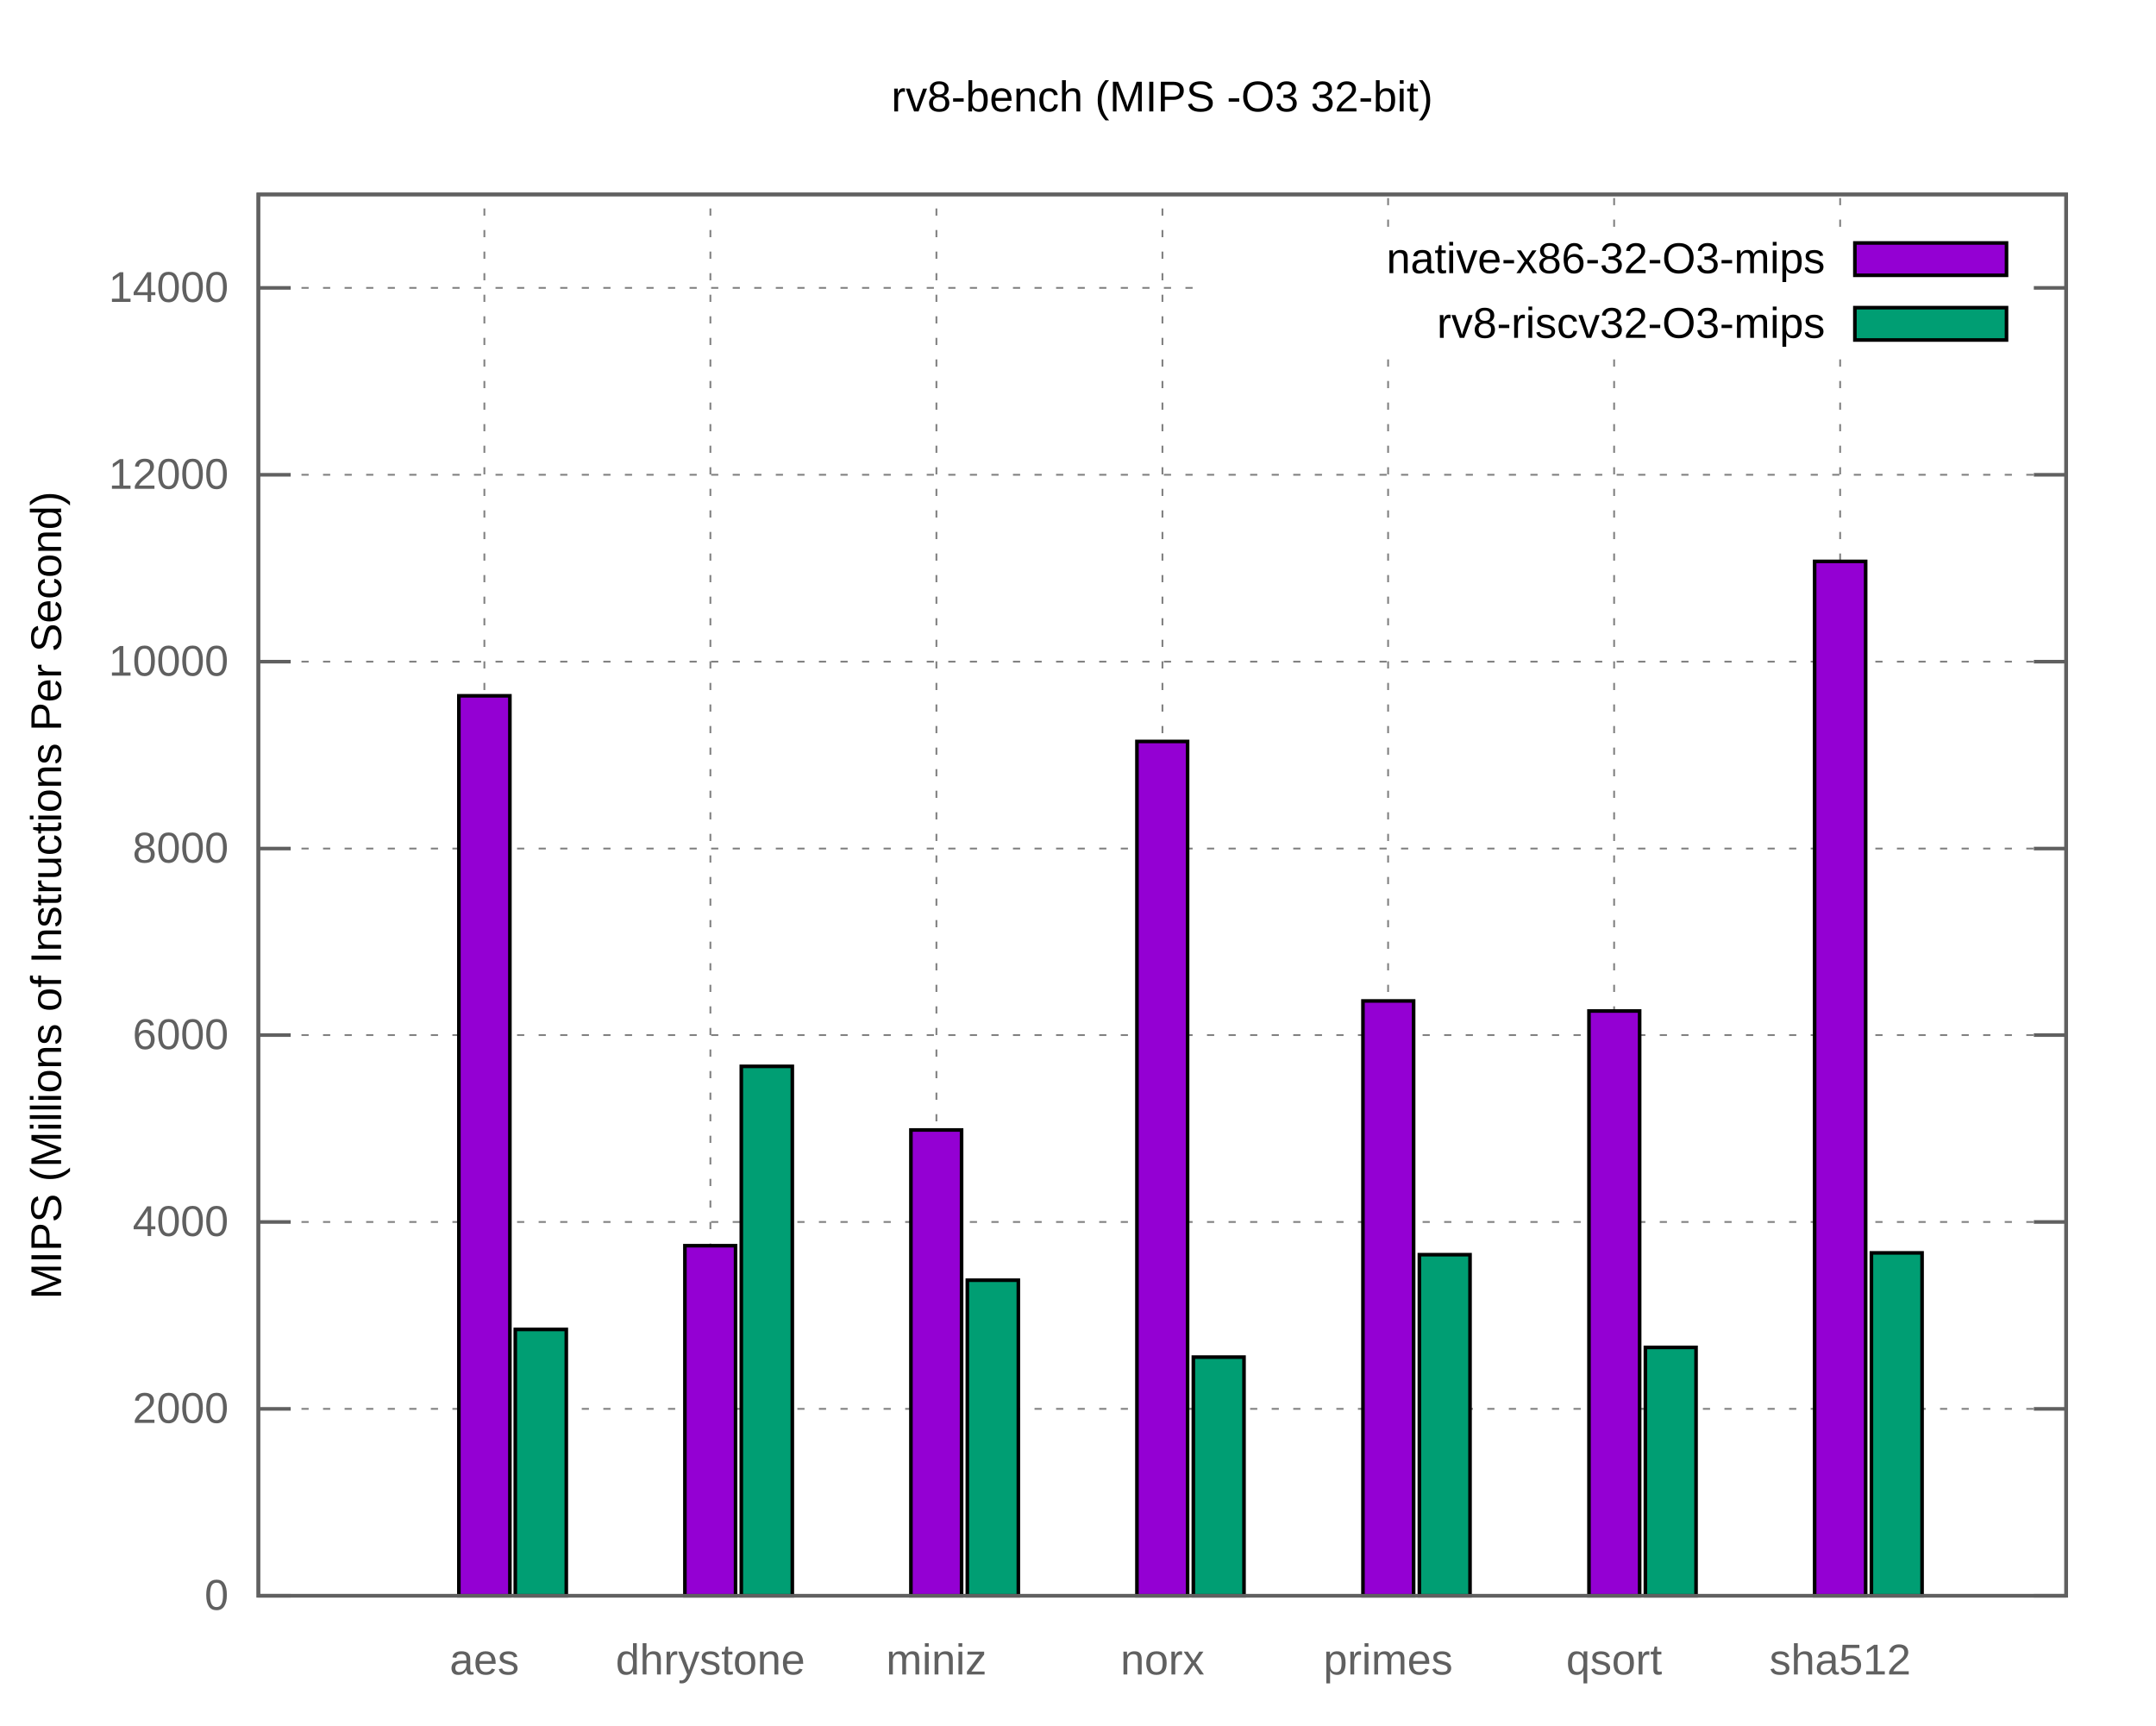
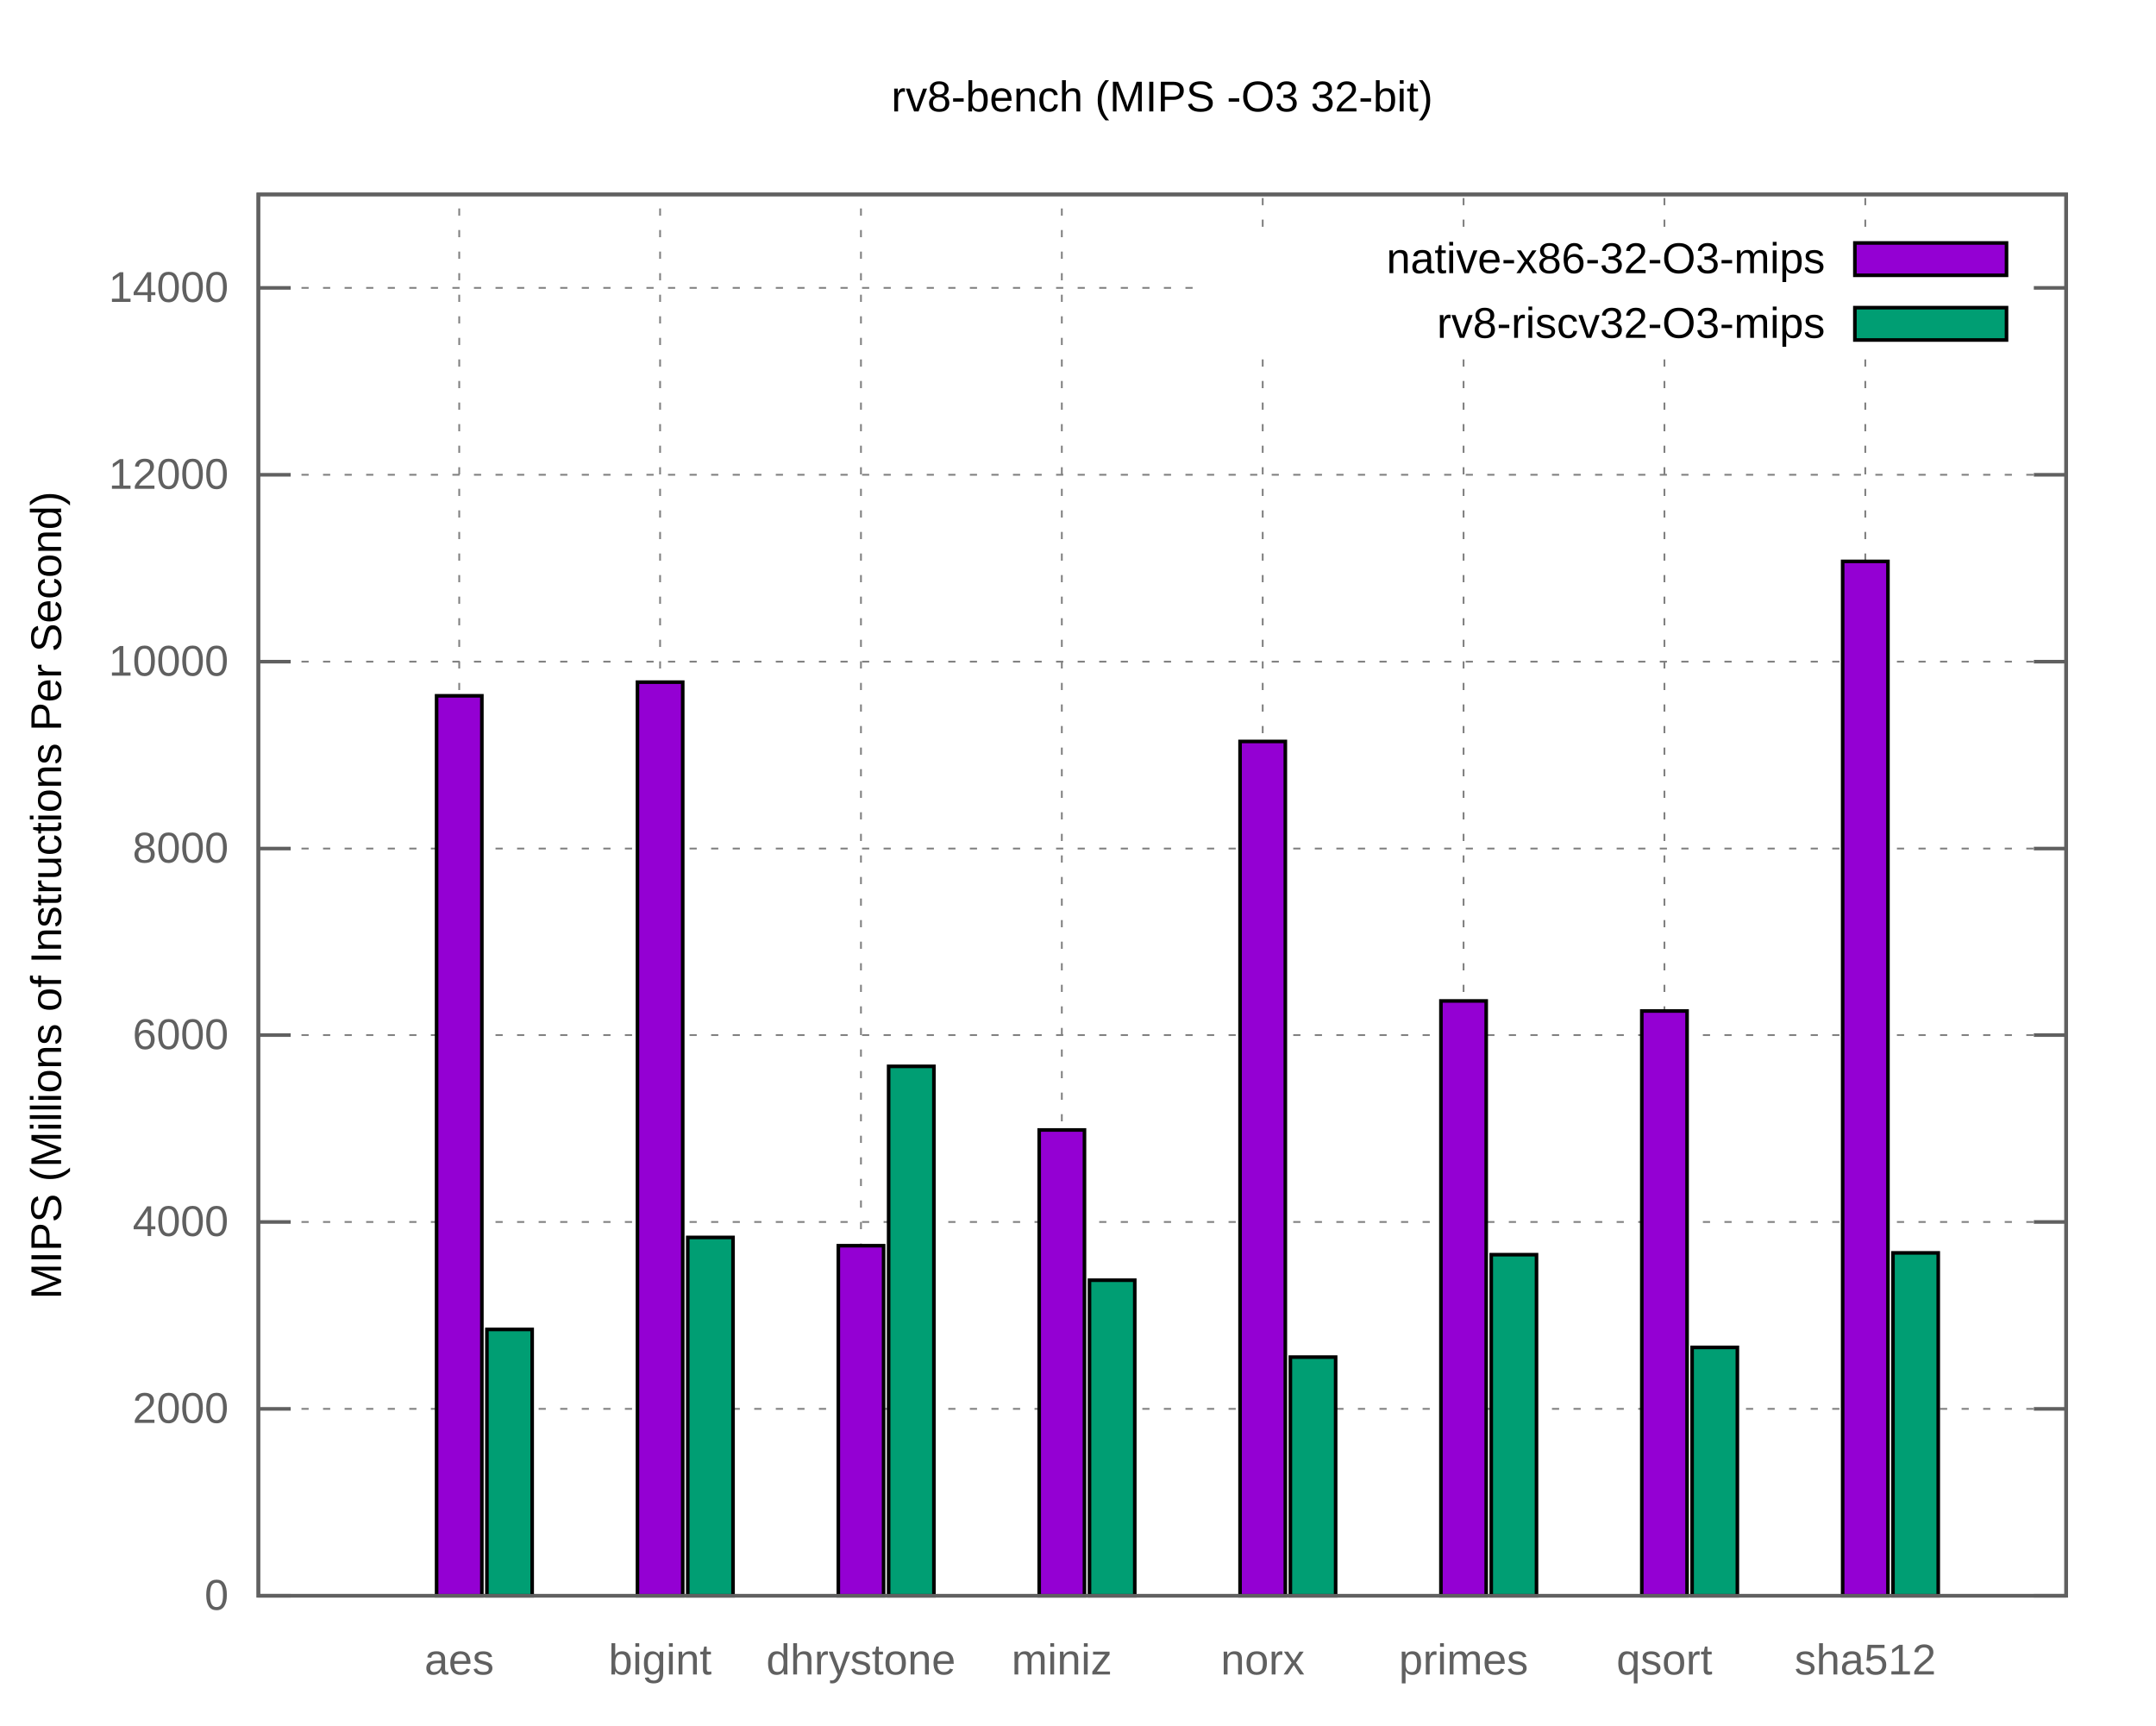
<svg xmlns="http://www.w3.org/2000/svg" xmlns:xlink="http://www.w3.org/1999/xlink" width="600" height="480" viewBox="0 0 600 480">
  <g id="gnuplot_canvas">
    <rect x="0" y="0" width="600" height="480" fill="none" />
    <defs>
      <circle id="gpDot" r="0.5" stroke-width="0.5" />
      <path id="gpPt0" stroke-width="0.222" stroke="currentColor" d="M-1,0 h2 M0,-1 v2" />
      <path id="gpPt1" stroke-width="0.222" stroke="currentColor" d="M-1,-1 L1,1 M1,-1 L-1,1" />
      <path id="gpPt2" stroke-width="0.222" stroke="currentColor" d="M-1,0 L1,0 M0,-1 L0,1 M-1,-1 L1,1 M-1,1 L1,-1" />
      <rect id="gpPt3" stroke-width="0.222" stroke="currentColor" x="-1" y="-1" width="2" height="2" />
      <rect id="gpPt4" stroke-width="0.222" stroke="currentColor" fill="currentColor" x="-1" y="-1" width="2" height="2" />
      <circle id="gpPt5" stroke-width="0.222" stroke="currentColor" cx="0" cy="0" r="1" />
      <use xlink:href="#gpPt5" id="gpPt6" fill="currentColor" stroke="none" />
      <path id="gpPt7" stroke-width="0.222" stroke="currentColor" d="M0,-1.33 L-1.33,0.67 L1.33,0.67 z" />
      <use xlink:href="#gpPt7" id="gpPt8" fill="currentColor" stroke="none" />
      <use xlink:href="#gpPt7" id="gpPt9" stroke="currentColor" transform="rotate(180)" />
      <use xlink:href="#gpPt9" id="gpPt10" fill="currentColor" stroke="none" />
      <use xlink:href="#gpPt3" id="gpPt11" stroke="currentColor" transform="rotate(45)" />
      <use xlink:href="#gpPt11" id="gpPt12" fill="currentColor" stroke="none" />
      <path id="gpPt13" stroke-width="0.222" stroke="currentColor" d="M0,1.330 L1.265,0.411 L0.782,-1.067 L-0.782,-1.076 L-1.265,0.411 z" />
      <use xlink:href="#gpPt13" id="gpPt14" fill="currentColor" stroke="none" />
      <filter id="textbox" filterUnits="objectBoundingBox" x="0" y="0" height="1" width="1">
        <feFlood flood-color="white" flood-opacity="1" result="bgnd" />
        <feComposite in="SourceGraphic" in2="bgnd" operator="atop" />
      </filter>
      <filter id="greybox" filterUnits="objectBoundingBox" x="0" y="0" height="1" width="1">
        <feFlood flood-color="lightgrey" flood-opacity="1" result="grey" />
        <feComposite in="SourceGraphic" in2="grey" operator="atop" />
      </filter>
    </defs>
    <g fill="none" color="white" stroke="rgb( 96,  96,  96)" stroke-width="1.00" stroke-linecap="butt" stroke-linejoin="miter">
</g>
    <g fill="none" color="black" stroke="currentColor" stroke-width="1.00" stroke-linecap="butt" stroke-linejoin="miter">
</g>
    <g fill="none" color="black" stroke="rgb( 96,  96,  96)" stroke-width="0.50" stroke-linecap="butt" stroke-linejoin="miter">
</g>
    <g fill="none" color="gray" stroke="currentColor" stroke-width="0.50" stroke-linecap="butt" stroke-linejoin="miter">
      <path stroke="gray" stroke-dasharray="2,4" class="gridline" d="M71.9,444.0 L575.0,444.0  " />
    </g>
    <g fill="none" color="gray" stroke="gray" stroke-width="1.00" stroke-linecap="butt" stroke-linejoin="miter">
</g>
    <g fill="none" color="black" stroke="currentColor" stroke-width="1.00" stroke-linecap="butt" stroke-linejoin="miter">
      <path stroke="rgb( 96,  96,  96)" d="M71.9,444.0 L80.9,444.0 M575.0,444.0 L566.0,444.0  " />
      <g transform="translate(63.6,447.9)" stroke="none" fill="rgb(96,96,96)" font-family="Arial" font-size="12.00" text-anchor="end">
        <text>
          <tspan font-family="Arial"> 0</tspan>
        </text>
      </g>
    </g>
    <g fill="none" color="black" stroke="currentColor" stroke-width="1.00" stroke-linecap="butt" stroke-linejoin="miter">
</g>
    <g fill="none" color="black" stroke="rgb( 96,  96,  96)" stroke-width="0.50" stroke-linecap="butt" stroke-linejoin="miter">
</g>
    <g fill="none" color="gray" stroke="currentColor" stroke-width="0.50" stroke-linecap="butt" stroke-linejoin="miter">
      <path stroke="gray" stroke-dasharray="2,4" class="gridline" d="M71.9,392.0 L575.0,392.0  " />
    </g>
    <g fill="none" color="gray" stroke="gray" stroke-width="1.00" stroke-linecap="butt" stroke-linejoin="miter">
</g>
    <g fill="none" color="black" stroke="currentColor" stroke-width="1.00" stroke-linecap="butt" stroke-linejoin="miter">
      <path stroke="rgb( 96,  96,  96)" d="M71.9,392.0 L80.9,392.0 M575.0,392.0 L566.0,392.0  " />
      <g transform="translate(63.6,395.9)" stroke="none" fill="rgb(96,96,96)" font-family="Arial" font-size="12.00" text-anchor="end">
        <text>
          <tspan font-family="Arial"> 2000</tspan>
        </text>
      </g>
    </g>
    <g fill="none" color="black" stroke="currentColor" stroke-width="1.00" stroke-linecap="butt" stroke-linejoin="miter">
</g>
    <g fill="none" color="black" stroke="rgb( 96,  96,  96)" stroke-width="0.50" stroke-linecap="butt" stroke-linejoin="miter">
</g>
    <g fill="none" color="gray" stroke="currentColor" stroke-width="0.50" stroke-linecap="butt" stroke-linejoin="miter">
      <path stroke="gray" stroke-dasharray="2,4" class="gridline" d="M71.9,340.0 L575.0,340.0  " />
    </g>
    <g fill="none" color="gray" stroke="gray" stroke-width="1.00" stroke-linecap="butt" stroke-linejoin="miter">
</g>
    <g fill="none" color="black" stroke="currentColor" stroke-width="1.00" stroke-linecap="butt" stroke-linejoin="miter">
      <path stroke="rgb( 96,  96,  96)" d="M71.9,340.0 L80.9,340.0 M575.0,340.0 L566.0,340.0  " />
      <g transform="translate(63.6,343.9)" stroke="none" fill="rgb(96,96,96)" font-family="Arial" font-size="12.00" text-anchor="end">
        <text>
          <tspan font-family="Arial"> 4000</tspan>
        </text>
      </g>
    </g>
    <g fill="none" color="black" stroke="currentColor" stroke-width="1.00" stroke-linecap="butt" stroke-linejoin="miter">
</g>
    <g fill="none" color="black" stroke="rgb( 96,  96,  96)" stroke-width="0.50" stroke-linecap="butt" stroke-linejoin="miter">
</g>
    <g fill="none" color="gray" stroke="currentColor" stroke-width="0.50" stroke-linecap="butt" stroke-linejoin="miter">
      <path stroke="gray" stroke-dasharray="2,4" class="gridline" d="M71.9,288.0 L575.0,288.0  " />
    </g>
    <g fill="none" color="gray" stroke="gray" stroke-width="1.00" stroke-linecap="butt" stroke-linejoin="miter">
</g>
    <g fill="none" color="black" stroke="currentColor" stroke-width="1.00" stroke-linecap="butt" stroke-linejoin="miter">
      <path stroke="rgb( 96,  96,  96)" d="M71.9,288.0 L80.9,288.0 M575.0,288.0 L566.0,288.0  " />
      <g transform="translate(63.6,291.9)" stroke="none" fill="rgb(96,96,96)" font-family="Arial" font-size="12.00" text-anchor="end">
        <text>
          <tspan font-family="Arial"> 6000</tspan>
        </text>
      </g>
    </g>
    <g fill="none" color="black" stroke="currentColor" stroke-width="1.00" stroke-linecap="butt" stroke-linejoin="miter">
</g>
    <g fill="none" color="black" stroke="rgb( 96,  96,  96)" stroke-width="0.50" stroke-linecap="butt" stroke-linejoin="miter">
</g>
    <g fill="none" color="gray" stroke="currentColor" stroke-width="0.50" stroke-linecap="butt" stroke-linejoin="miter">
      <path stroke="gray" stroke-dasharray="2,4" class="gridline" d="M71.9,236.1 L575.0,236.1  " />
    </g>
    <g fill="none" color="gray" stroke="gray" stroke-width="1.00" stroke-linecap="butt" stroke-linejoin="miter">
</g>
    <g fill="none" color="black" stroke="currentColor" stroke-width="1.00" stroke-linecap="butt" stroke-linejoin="miter">
      <path stroke="rgb( 96,  96,  96)" d="M71.9,236.1 L80.9,236.1 M575.0,236.1 L566.0,236.1  " />
      <g transform="translate(63.6,240.0)" stroke="none" fill="rgb(96,96,96)" font-family="Arial" font-size="12.00" text-anchor="end">
        <text>
          <tspan font-family="Arial"> 8000</tspan>
        </text>
      </g>
    </g>
    <g fill="none" color="black" stroke="currentColor" stroke-width="1.00" stroke-linecap="butt" stroke-linejoin="miter">
</g>
    <g fill="none" color="black" stroke="rgb( 96,  96,  96)" stroke-width="0.50" stroke-linecap="butt" stroke-linejoin="miter">
</g>
    <g fill="none" color="gray" stroke="currentColor" stroke-width="0.50" stroke-linecap="butt" stroke-linejoin="miter">
      <path stroke="gray" stroke-dasharray="2,4" class="gridline" d="M71.9,184.1 L575.0,184.1  " />
    </g>
    <g fill="none" color="gray" stroke="gray" stroke-width="1.00" stroke-linecap="butt" stroke-linejoin="miter">
</g>
    <g fill="none" color="black" stroke="currentColor" stroke-width="1.00" stroke-linecap="butt" stroke-linejoin="miter">
      <path stroke="rgb( 96,  96,  96)" d="M71.9,184.1 L80.9,184.1 M575.0,184.1 L566.0,184.1  " />
      <g transform="translate(63.6,188.0)" stroke="none" fill="rgb(96,96,96)" font-family="Arial" font-size="12.00" text-anchor="end">
        <text>
          <tspan font-family="Arial"> 10000</tspan>
        </text>
      </g>
    </g>
    <g fill="none" color="black" stroke="currentColor" stroke-width="1.00" stroke-linecap="butt" stroke-linejoin="miter">
</g>
    <g fill="none" color="black" stroke="rgb( 96,  96,  96)" stroke-width="0.50" stroke-linecap="butt" stroke-linejoin="miter">
</g>
    <g fill="none" color="gray" stroke="currentColor" stroke-width="0.50" stroke-linecap="butt" stroke-linejoin="miter">
      <path stroke="gray" stroke-dasharray="2,4" class="gridline" d="M71.9,132.1 L575.0,132.1  " />
    </g>
    <g fill="none" color="gray" stroke="gray" stroke-width="1.00" stroke-linecap="butt" stroke-linejoin="miter">
</g>
    <g fill="none" color="black" stroke="currentColor" stroke-width="1.00" stroke-linecap="butt" stroke-linejoin="miter">
      <path stroke="rgb( 96,  96,  96)" d="M71.9,132.1 L80.9,132.1 M575.0,132.1 L566.0,132.1  " />
      <g transform="translate(63.6,136.0)" stroke="none" fill="rgb(96,96,96)" font-family="Arial" font-size="12.00" text-anchor="end">
        <text>
          <tspan font-family="Arial"> 12000</tspan>
        </text>
      </g>
    </g>
    <g fill="none" color="black" stroke="currentColor" stroke-width="1.00" stroke-linecap="butt" stroke-linejoin="miter">
</g>
    <g fill="none" color="black" stroke="rgb( 96,  96,  96)" stroke-width="0.50" stroke-linecap="butt" stroke-linejoin="miter">
</g>
    <g fill="none" color="gray" stroke="currentColor" stroke-width="0.50" stroke-linecap="butt" stroke-linejoin="miter">
      <path stroke="gray" stroke-dasharray="2,4" class="gridline" d="M71.9,80.1 L333.6,80.1 M566.7,80.1 L575.0,80.1  " />
    </g>
    <g fill="none" color="gray" stroke="gray" stroke-width="1.00" stroke-linecap="butt" stroke-linejoin="miter">
</g>
    <g fill="none" color="black" stroke="currentColor" stroke-width="1.00" stroke-linecap="butt" stroke-linejoin="miter">
      <path stroke="rgb( 96,  96,  96)" d="M71.9,80.1 L80.9,80.1 M575.0,80.1 L566.0,80.1  " />
      <g transform="translate(63.6,84.0)" stroke="none" fill="rgb(96,96,96)" font-family="Arial" font-size="12.00" text-anchor="end">
        <text>
          <tspan font-family="Arial"> 14000</tspan>
        </text>
      </g>
    </g>
    <g fill="none" color="black" stroke="currentColor" stroke-width="1.00" stroke-linecap="butt" stroke-linejoin="miter">
</g>
    <g fill="none" color="black" stroke="rgb( 96,  96,  96)" stroke-width="0.50" stroke-linecap="butt" stroke-linejoin="miter">
</g>
    <g fill="none" color="gray" stroke="currentColor" stroke-width="0.50" stroke-linecap="butt" stroke-linejoin="miter">
-       <path stroke="gray" stroke-dasharray="2,4" class="gridline" d="M134.8,444.0 L134.8,54.1  " />
-     </g>
-     <g fill="none" color="gray" stroke="gray" stroke-width="1.00" stroke-linecap="butt" stroke-linejoin="miter">
- </g>
-     <g fill="none" color="black" stroke="currentColor" stroke-width="1.00" stroke-linecap="butt" stroke-linejoin="miter">
-       <path stroke="rgb( 96,  96,  96)" d="M134.8,444.0 M134.8,54.1  " />
-       <g transform="translate(134.8,465.9)" stroke="none" fill="rgb(96,96,96)" font-family="Arial" font-size="12.00" text-anchor="middle">
+       <path stroke="gray" stroke-dasharray="2,4" class="gridline" d="M127.8,444.0 L127.8,54.1  " />
+     </g>
+     <g fill="none" color="gray" stroke="gray" stroke-width="1.00" stroke-linecap="butt" stroke-linejoin="miter">
+ </g>
+     <g fill="none" color="black" stroke="currentColor" stroke-width="1.00" stroke-linecap="butt" stroke-linejoin="miter">
+       <path stroke="rgb( 96,  96,  96)" d="M127.8,444.0 M127.8,54.1  " />
+       <g transform="translate(127.8,465.9)" stroke="none" fill="rgb(96,96,96)" font-family="Arial" font-size="12.00" text-anchor="middle">
        <text>
          <tspan font-family="Arial">aes</tspan>
        </text>
      </g>
    </g>
    <g fill="none" color="black" stroke="currentColor" stroke-width="1.00" stroke-linecap="butt" stroke-linejoin="miter">
</g>
    <g fill="none" color="black" stroke="rgb( 96,  96,  96)" stroke-width="0.50" stroke-linecap="butt" stroke-linejoin="miter">
</g>
    <g fill="none" color="gray" stroke="currentColor" stroke-width="0.50" stroke-linecap="butt" stroke-linejoin="miter">
-       <path stroke="gray" stroke-dasharray="2,4" class="gridline" d="M197.7,444.0 L197.7,54.1  " />
-     </g>
-     <g fill="none" color="gray" stroke="gray" stroke-width="1.00" stroke-linecap="butt" stroke-linejoin="miter">
- </g>
-     <g fill="none" color="black" stroke="currentColor" stroke-width="1.00" stroke-linecap="butt" stroke-linejoin="miter">
-       <path stroke="rgb( 96,  96,  96)" d="M197.7,444.0 M197.7,54.1  " />
-       <g transform="translate(197.7,465.9)" stroke="none" fill="rgb(96,96,96)" font-family="Arial" font-size="12.00" text-anchor="middle">
+       <path stroke="gray" stroke-dasharray="2,4" class="gridline" d="M183.7,444.0 L183.7,54.1  " />
+     </g>
+     <g fill="none" color="gray" stroke="gray" stroke-width="1.00" stroke-linecap="butt" stroke-linejoin="miter">
+ </g>
+     <g fill="none" color="black" stroke="currentColor" stroke-width="1.00" stroke-linecap="butt" stroke-linejoin="miter">
+       <path stroke="rgb( 96,  96,  96)" d="M183.7,444.0 M183.7,54.1  " />
+       <g transform="translate(183.7,465.9)" stroke="none" fill="rgb(96,96,96)" font-family="Arial" font-size="12.00" text-anchor="middle">
+         <text>
+           <tspan font-family="Arial">bigint</tspan>
+         </text>
+       </g>
+     </g>
+     <g fill="none" color="black" stroke="currentColor" stroke-width="1.00" stroke-linecap="butt" stroke-linejoin="miter">
+ </g>
+     <g fill="none" color="black" stroke="rgb( 96,  96,  96)" stroke-width="0.50" stroke-linecap="butt" stroke-linejoin="miter">
+ </g>
+     <g fill="none" color="gray" stroke="currentColor" stroke-width="0.50" stroke-linecap="butt" stroke-linejoin="miter">
+       <path stroke="gray" stroke-dasharray="2,4" class="gridline" d="M239.6,444.0 L239.6,54.1  " />
+     </g>
+     <g fill="none" color="gray" stroke="gray" stroke-width="1.00" stroke-linecap="butt" stroke-linejoin="miter">
+ </g>
+     <g fill="none" color="black" stroke="currentColor" stroke-width="1.00" stroke-linecap="butt" stroke-linejoin="miter">
+       <path stroke="rgb( 96,  96,  96)" d="M239.6,444.0 M239.6,54.1  " />
+       <g transform="translate(239.6,465.9)" stroke="none" fill="rgb(96,96,96)" font-family="Arial" font-size="12.00" text-anchor="middle">
        <text>
          <tspan font-family="Arial">dhrystone</tspan>
        </text>
      </g>
    </g>
    <g fill="none" color="black" stroke="currentColor" stroke-width="1.00" stroke-linecap="butt" stroke-linejoin="miter">
</g>
    <g fill="none" color="black" stroke="rgb( 96,  96,  96)" stroke-width="0.50" stroke-linecap="butt" stroke-linejoin="miter">
</g>
    <g fill="none" color="gray" stroke="currentColor" stroke-width="0.50" stroke-linecap="butt" stroke-linejoin="miter">
-       <path stroke="gray" stroke-dasharray="2,4" class="gridline" d="M260.6,444.0 L260.6,54.1  " />
-     </g>
-     <g fill="none" color="gray" stroke="gray" stroke-width="1.00" stroke-linecap="butt" stroke-linejoin="miter">
- </g>
-     <g fill="none" color="black" stroke="currentColor" stroke-width="1.00" stroke-linecap="butt" stroke-linejoin="miter">
-       <path stroke="rgb( 96,  96,  96)" d="M260.6,444.0 M260.6,54.1  " />
-       <g transform="translate(260.6,465.9)" stroke="none" fill="rgb(96,96,96)" font-family="Arial" font-size="12.00" text-anchor="middle">
+       <path stroke="gray" stroke-dasharray="2,4" class="gridline" d="M295.5,444.0 L295.5,54.1  " />
+     </g>
+     <g fill="none" color="gray" stroke="gray" stroke-width="1.00" stroke-linecap="butt" stroke-linejoin="miter">
+ </g>
+     <g fill="none" color="black" stroke="currentColor" stroke-width="1.00" stroke-linecap="butt" stroke-linejoin="miter">
+       <path stroke="rgb( 96,  96,  96)" d="M295.5,444.0 M295.5,54.1  " />
+       <g transform="translate(295.5,465.9)" stroke="none" fill="rgb(96,96,96)" font-family="Arial" font-size="12.00" text-anchor="middle">
        <text>
          <tspan font-family="Arial">miniz</tspan>
        </text>
      </g>
    </g>
    <g fill="none" color="black" stroke="currentColor" stroke-width="1.00" stroke-linecap="butt" stroke-linejoin="miter">
</g>
    <g fill="none" color="black" stroke="rgb( 96,  96,  96)" stroke-width="0.50" stroke-linecap="butt" stroke-linejoin="miter">
</g>
    <g fill="none" color="gray" stroke="currentColor" stroke-width="0.50" stroke-linecap="butt" stroke-linejoin="miter">
-       <path stroke="gray" stroke-dasharray="2,4" class="gridline" d="M323.5,444.0 L323.5,54.1  " />
-     </g>
-     <g fill="none" color="gray" stroke="gray" stroke-width="1.00" stroke-linecap="butt" stroke-linejoin="miter">
- </g>
-     <g fill="none" color="black" stroke="currentColor" stroke-width="1.00" stroke-linecap="butt" stroke-linejoin="miter">
-       <path stroke="rgb( 96,  96,  96)" d="M323.5,444.0 M323.5,54.1  " />
-       <g transform="translate(323.5,465.9)" stroke="none" fill="rgb(96,96,96)" font-family="Arial" font-size="12.00" text-anchor="middle">
+       <path stroke="gray" stroke-dasharray="2,4" class="gridline" d="M351.4,444.0 L351.4,99.1 M351.4,63.1 L351.4,54.1  " />
+     </g>
+     <g fill="none" color="gray" stroke="gray" stroke-width="1.00" stroke-linecap="butt" stroke-linejoin="miter">
+ </g>
+     <g fill="none" color="black" stroke="currentColor" stroke-width="1.00" stroke-linecap="butt" stroke-linejoin="miter">
+       <path stroke="rgb( 96,  96,  96)" d="M351.4,444.0 M351.4,54.1  " />
+       <g transform="translate(351.4,465.9)" stroke="none" fill="rgb(96,96,96)" font-family="Arial" font-size="12.00" text-anchor="middle">
        <text>
          <tspan font-family="Arial">norx</tspan>
        </text>
      </g>
    </g>
    <g fill="none" color="black" stroke="currentColor" stroke-width="1.00" stroke-linecap="butt" stroke-linejoin="miter">
</g>
    <g fill="none" color="black" stroke="rgb( 96,  96,  96)" stroke-width="0.50" stroke-linecap="butt" stroke-linejoin="miter">
</g>
    <g fill="none" color="gray" stroke="currentColor" stroke-width="0.50" stroke-linecap="butt" stroke-linejoin="miter">
-       <path stroke="gray" stroke-dasharray="2,4" class="gridline" d="M386.3,444.0 L386.3,99.1 M386.3,63.1 L386.3,54.1  " />
-     </g>
-     <g fill="none" color="gray" stroke="gray" stroke-width="1.00" stroke-linecap="butt" stroke-linejoin="miter">
- </g>
-     <g fill="none" color="black" stroke="currentColor" stroke-width="1.00" stroke-linecap="butt" stroke-linejoin="miter">
-       <path stroke="rgb( 96,  96,  96)" d="M386.3,444.0 M386.3,54.1  " />
-       <g transform="translate(386.3,465.9)" stroke="none" fill="rgb(96,96,96)" font-family="Arial" font-size="12.00" text-anchor="middle">
+       <path stroke="gray" stroke-dasharray="2,4" class="gridline" d="M407.3,444.0 L407.3,99.1 M407.3,63.1 L407.3,54.1  " />
+     </g>
+     <g fill="none" color="gray" stroke="gray" stroke-width="1.00" stroke-linecap="butt" stroke-linejoin="miter">
+ </g>
+     <g fill="none" color="black" stroke="currentColor" stroke-width="1.00" stroke-linecap="butt" stroke-linejoin="miter">
+       <path stroke="rgb( 96,  96,  96)" d="M407.3,444.0 M407.3,54.1  " />
+       <g transform="translate(407.3,465.9)" stroke="none" fill="rgb(96,96,96)" font-family="Arial" font-size="12.00" text-anchor="middle">
        <text>
          <tspan font-family="Arial">primes</tspan>
        </text>
      </g>
    </g>
    <g fill="none" color="black" stroke="currentColor" stroke-width="1.00" stroke-linecap="butt" stroke-linejoin="miter">
</g>
    <g fill="none" color="black" stroke="rgb( 96,  96,  96)" stroke-width="0.50" stroke-linecap="butt" stroke-linejoin="miter">
</g>
    <g fill="none" color="gray" stroke="currentColor" stroke-width="0.50" stroke-linecap="butt" stroke-linejoin="miter">
-       <path stroke="gray" stroke-dasharray="2,4" class="gridline" d="M449.2,444.0 L449.2,99.1 M449.2,63.1 L449.2,54.1  " />
-     </g>
-     <g fill="none" color="gray" stroke="gray" stroke-width="1.00" stroke-linecap="butt" stroke-linejoin="miter">
- </g>
-     <g fill="none" color="black" stroke="currentColor" stroke-width="1.00" stroke-linecap="butt" stroke-linejoin="miter">
-       <path stroke="rgb( 96,  96,  96)" d="M449.2,444.0 M449.2,54.1  " />
-       <g transform="translate(449.2,465.9)" stroke="none" fill="rgb(96,96,96)" font-family="Arial" font-size="12.00" text-anchor="middle">
+       <path stroke="gray" stroke-dasharray="2,4" class="gridline" d="M463.2,444.0 L463.2,99.1 M463.2,63.1 L463.2,54.1  " />
+     </g>
+     <g fill="none" color="gray" stroke="gray" stroke-width="1.00" stroke-linecap="butt" stroke-linejoin="miter">
+ </g>
+     <g fill="none" color="black" stroke="currentColor" stroke-width="1.00" stroke-linecap="butt" stroke-linejoin="miter">
+       <path stroke="rgb( 96,  96,  96)" d="M463.2,444.0 M463.2,54.1  " />
+       <g transform="translate(463.2,465.9)" stroke="none" fill="rgb(96,96,96)" font-family="Arial" font-size="12.00" text-anchor="middle">
        <text>
          <tspan font-family="Arial">qsort</tspan>
        </text>
      </g>
    </g>
    <g fill="none" color="black" stroke="currentColor" stroke-width="1.00" stroke-linecap="butt" stroke-linejoin="miter">
</g>
    <g fill="none" color="black" stroke="rgb( 96,  96,  96)" stroke-width="0.50" stroke-linecap="butt" stroke-linejoin="miter">
</g>
    <g fill="none" color="gray" stroke="currentColor" stroke-width="0.50" stroke-linecap="butt" stroke-linejoin="miter">
-       <path stroke="gray" stroke-dasharray="2,4" class="gridline" d="M512.1,444.0 L512.1,99.1 M512.1,63.1 L512.1,54.1  " />
-     </g>
-     <g fill="none" color="gray" stroke="gray" stroke-width="1.00" stroke-linecap="butt" stroke-linejoin="miter">
- </g>
-     <g fill="none" color="black" stroke="currentColor" stroke-width="1.00" stroke-linecap="butt" stroke-linejoin="miter">
-       <path stroke="rgb( 96,  96,  96)" d="M512.1,444.0 M512.1,54.1  " />
-       <g transform="translate(512.1,465.9)" stroke="none" fill="rgb(96,96,96)" font-family="Arial" font-size="12.00" text-anchor="middle">
+       <path stroke="gray" stroke-dasharray="2,4" class="gridline" d="M519.1,444.0 L519.1,99.1 M519.1,63.1 L519.1,54.1  " />
+     </g>
+     <g fill="none" color="gray" stroke="gray" stroke-width="1.00" stroke-linecap="butt" stroke-linejoin="miter">
+ </g>
+     <g fill="none" color="black" stroke="currentColor" stroke-width="1.00" stroke-linecap="butt" stroke-linejoin="miter">
+       <path stroke="rgb( 96,  96,  96)" d="M519.1,444.0 M519.1,54.1  " />
+       <g transform="translate(519.1,465.9)" stroke="none" fill="rgb(96,96,96)" font-family="Arial" font-size="12.00" text-anchor="middle">
        <text>
          <tspan font-family="Arial">sha512</tspan>
        </text>
      </g>
    </g>
    <g fill="none" color="black" stroke="currentColor" stroke-width="1.00" stroke-linecap="butt" stroke-linejoin="miter">
</g>
    <g fill="none" color="black" stroke="currentColor" stroke-width="1.00" stroke-linecap="butt" stroke-linejoin="miter">
      <path stroke="rgb( 96,  96,  96)" d="M71.9,54.1 L71.9,444.0 L575.0,444.0 L575.0,54.1 L71.9,54.1 Z  " />
    </g>
    <g fill="none" color="black" stroke="currentColor" stroke-width="1.00" stroke-linecap="butt" stroke-linejoin="miter">
      <g transform="translate(17.0,249.1) rotate(270)" stroke="none" fill="black" font-family="Arial" font-size="12.00" text-anchor="middle">
        <text>
          <tspan font-family="Arial">MIPS (Millions of Instructions Per Second)</tspan>
        </text>
      </g>
    </g>
    <g fill="none" color="black" stroke="currentColor" stroke-width="1.00" stroke-linecap="butt" stroke-linejoin="miter">
      <g transform="translate(323.4,31.0)" stroke="none" fill="black" font-family="Arial" font-size="12.00" text-anchor="middle">
        <text>
          <tspan font-family="Arial">rv8-bench (MIPS -O3 32-bit)</tspan>
        </text>
      </g>
    </g>
    <g id="gnuplot_plot_1">
      <g fill="none" color="black" stroke="currentColor" stroke-width="1.00" stroke-linecap="butt" stroke-linejoin="miter">
        <g transform="translate(507.9,76.0)" stroke="none" fill="black" font-family="Arial" font-size="12.00" text-anchor="end">
          <text>
            <tspan font-family="Arial">native-x86-32-O3-mips</tspan>
          </text>
        </g>
      </g>
      <g fill="none" color="black" stroke="currentColor" stroke-width="1.00" stroke-linecap="butt" stroke-linejoin="miter">
        <g stroke="none" shape-rendering="crispEdges">
          <polygon fill="rgb(148,   0, 211)" points="516.2,76.6 558.4,76.6 558.4,67.6 516.2,67.6 " />
        </g>
        <path stroke="black" d="M516.2,76.6 L558.4,76.6 L558.4,67.6 L516.2,67.6 L516.2,76.6 Z  " />
      </g>
      <g fill="none" color="black" stroke="currentColor" stroke-width="1.00" stroke-linecap="butt" stroke-linejoin="miter">
        <g stroke="none" shape-rendering="crispEdges">
-           <polygon fill="rgb(148,   0, 211)" points="127.7,444.0 142.0,444.0 142.0,193.5 127.7,193.5 " />
-         </g>
-         <path stroke="black" d="M127.7,444.0 L127.7,193.6 L141.9,193.6 L141.9,444.0 L127.7,444.0 Z  " />
-       </g>
-       <g fill="none" color="black" stroke="currentColor" stroke-width="1.00" stroke-linecap="butt" stroke-linejoin="miter">
-         <g stroke="none" shape-rendering="crispEdges">
-           <polygon fill="rgb(148,   0, 211)" points="190.6,444.0 204.8,444.0 204.8,346.5 190.6,346.5 " />
-         </g>
-         <path stroke="black" d="M190.6,444.0 L190.6,346.6 L204.7,346.6 L204.7,444.0 L190.6,444.0 Z  " />
-       </g>
-       <g fill="none" color="black" stroke="currentColor" stroke-width="1.00" stroke-linecap="butt" stroke-linejoin="miter">
-         <g stroke="none" shape-rendering="crispEdges">
-           <polygon fill="rgb(148,   0, 211)" points="253.5,444.0 267.7,444.0 267.7,314.3 253.5,314.3 " />
-         </g>
-         <path stroke="black" d="M253.5,444.0 L253.5,314.4 L267.6,314.4 L267.6,444.0 L253.5,444.0 Z  " />
-       </g>
-       <g fill="none" color="black" stroke="currentColor" stroke-width="1.00" stroke-linecap="butt" stroke-linejoin="miter">
-         <g stroke="none" shape-rendering="crispEdges">
-           <polygon fill="rgb(148,   0, 211)" points="316.4,444.0 330.6,444.0 330.6,206.2 316.4,206.2 " />
-         </g>
-         <path stroke="black" d="M316.4,444.0 L316.4,206.3 L330.5,206.3 L330.5,444.0 L316.4,444.0 Z  " />
-       </g>
-       <g fill="none" color="black" stroke="currentColor" stroke-width="1.00" stroke-linecap="butt" stroke-linejoin="miter">
-         <g stroke="none" shape-rendering="crispEdges">
-           <polygon fill="rgb(148,   0, 211)" points="379.3,444.0 393.5,444.0 393.5,278.4 379.3,278.4 " />
-         </g>
-         <path stroke="black" d="M379.3,444.0 L379.3,278.5 L393.4,278.5 L393.4,444.0 L379.3,444.0 Z  " />
-       </g>
-       <g fill="none" color="black" stroke="currentColor" stroke-width="1.00" stroke-linecap="butt" stroke-linejoin="miter">
-         <g stroke="none" shape-rendering="crispEdges">
-           <polygon fill="rgb(148,   0, 211)" points="442.2,444.0 456.4,444.0 456.4,281.2 442.2,281.2 " />
-         </g>
-         <path stroke="black" d="M442.2,444.0 L442.2,281.3 L456.3,281.3 L456.3,444.0 L442.2,444.0 Z  " />
-       </g>
-       <g fill="none" color="black" stroke="currentColor" stroke-width="1.00" stroke-linecap="butt" stroke-linejoin="miter">
-         <g stroke="none" shape-rendering="crispEdges">
-           <polygon fill="rgb(148,   0, 211)" points="505.0,444.0 519.3,444.0 519.3,156.1 505.0,156.1 " />
-         </g>
-         <path stroke="black" d="M505.0,444.0 L505.0,156.2 L519.2,156.2 L519.2,444.0 L505.0,444.0 Z  " />
+           <polygon fill="rgb(148,   0, 211)" points="121.5,444.0 134.2,444.0 134.2,193.5 121.5,193.5 " />
+         </g>
+         <path stroke="black" d="M121.5,444.0 L121.5,193.6 L134.1,193.6 L134.1,444.0 L121.5,444.0 Z  " />
+       </g>
+       <g fill="none" color="black" stroke="currentColor" stroke-width="1.00" stroke-linecap="butt" stroke-linejoin="miter">
+         <g stroke="none" shape-rendering="crispEdges">
+           <polygon fill="rgb(148,   0, 211)" points="177.4,444.0 190.1,444.0 190.1,189.7 177.4,189.7 " />
+         </g>
+         <path stroke="black" d="M177.4,444.0 L177.4,189.8 L190.0,189.8 L190.0,444.0 L177.4,444.0 Z  " />
+       </g>
+       <g fill="none" color="black" stroke="currentColor" stroke-width="1.00" stroke-linecap="butt" stroke-linejoin="miter">
+         <g stroke="none" shape-rendering="crispEdges">
+           <polygon fill="rgb(148,   0, 211)" points="233.3,444.0 246.0,444.0 246.0,346.5 233.3,346.5 " />
+         </g>
+         <path stroke="black" d="M233.3,444.0 L233.3,346.6 L245.9,346.6 L245.9,444.0 L233.3,444.0 Z  " />
+       </g>
+       <g fill="none" color="black" stroke="currentColor" stroke-width="1.00" stroke-linecap="butt" stroke-linejoin="miter">
+         <g stroke="none" shape-rendering="crispEdges">
+           <polygon fill="rgb(148,   0, 211)" points="289.2,444.0 301.9,444.0 301.9,314.3 289.2,314.3 " />
+         </g>
+         <path stroke="black" d="M289.2,444.0 L289.2,314.4 L301.8,314.4 L301.8,444.0 L289.2,444.0 Z  " />
+       </g>
+       <g fill="none" color="black" stroke="currentColor" stroke-width="1.00" stroke-linecap="butt" stroke-linejoin="miter">
+         <g stroke="none" shape-rendering="crispEdges">
+           <polygon fill="rgb(148,   0, 211)" points="345.1,444.0 357.8,444.0 357.8,206.2 345.1,206.2 " />
+         </g>
+         <path stroke="black" d="M345.1,444.0 L345.1,206.3 L357.7,206.3 L357.7,444.0 L345.1,444.0 Z  " />
+       </g>
+       <g fill="none" color="black" stroke="currentColor" stroke-width="1.00" stroke-linecap="butt" stroke-linejoin="miter">
+         <g stroke="none" shape-rendering="crispEdges">
+           <polygon fill="rgb(148,   0, 211)" points="401.0,444.0 413.7,444.0 413.7,278.4 401.0,278.4 " />
+         </g>
+         <path stroke="black" d="M401.0,444.0 L401.0,278.5 L413.6,278.5 L413.6,444.0 L401.0,444.0 Z  " />
+       </g>
+       <g fill="none" color="black" stroke="currentColor" stroke-width="1.00" stroke-linecap="butt" stroke-linejoin="miter">
+         <g stroke="none" shape-rendering="crispEdges">
+           <polygon fill="rgb(148,   0, 211)" points="456.9,444.0 469.6,444.0 469.6,281.2 456.9,281.2 " />
+         </g>
+         <path stroke="black" d="M456.9,444.0 L456.9,281.3 L469.5,281.3 L469.5,444.0 L456.9,444.0 Z  " />
+       </g>
+       <g fill="none" color="black" stroke="currentColor" stroke-width="1.00" stroke-linecap="butt" stroke-linejoin="miter">
+         <g stroke="none" shape-rendering="crispEdges">
+           <polygon fill="rgb(148,   0, 211)" points="512.8,444.0 525.5,444.0 525.5,156.1 512.8,156.1 " />
+         </g>
+         <path stroke="black" d="M512.8,444.0 L512.8,156.2 L525.4,156.2 L525.4,444.0 L512.8,444.0 Z  " />
      </g>
      <g fill="none" color="black" stroke="currentColor" stroke-width="1.00" stroke-linecap="butt" stroke-linejoin="miter">
</g>
    </g>
    <g id="gnuplot_plot_2">
      <g fill="none" color="black" stroke="currentColor" stroke-width="1.00" stroke-linecap="butt" stroke-linejoin="miter">
        <g transform="translate(507.9,94.0)" stroke="none" fill="black" font-family="Arial" font-size="12.00" text-anchor="end">
          <text>
            <tspan font-family="Arial">rv8-riscv32-O3-mips</tspan>
          </text>
        </g>
      </g>
      <g fill="none" color="black" stroke="currentColor" stroke-width="1.00" stroke-linecap="butt" stroke-linejoin="miter">
        <g stroke="none" shape-rendering="crispEdges">
          <polygon fill="rgb(  0, 158, 115)" points="516.2,94.6 558.4,94.6 558.4,85.6 516.2,85.6 " />
        </g>
        <path stroke="black" d="M516.2,94.6 L558.4,94.6 L558.4,85.6 L516.2,85.6 L516.2,94.6 Z  " />
      </g>
      <g fill="none" color="black" stroke="currentColor" stroke-width="1.00" stroke-linecap="butt" stroke-linejoin="miter">
        <g stroke="none" shape-rendering="crispEdges">
-           <polygon fill="rgb(  0, 158, 115)" points="143.4,444.0 157.7,444.0 157.7,369.8 143.4,369.8 " />
-         </g>
-         <path stroke="black" d="M143.4,444.0 L143.4,369.9 L157.6,369.9 L157.6,444.0 L143.4,444.0 Z  " />
-       </g>
-       <g fill="none" color="black" stroke="currentColor" stroke-width="1.00" stroke-linecap="butt" stroke-linejoin="miter">
-         <g stroke="none" shape-rendering="crispEdges">
-           <polygon fill="rgb(  0, 158, 115)" points="206.3,444.0 220.6,444.0 220.6,296.6 206.3,296.6 " />
-         </g>
-         <path stroke="black" d="M206.3,444.0 L206.3,296.7 L220.5,296.7 L220.5,444.0 L206.3,444.0 Z  " />
-       </g>
-       <g fill="none" color="black" stroke="currentColor" stroke-width="1.00" stroke-linecap="butt" stroke-linejoin="miter">
-         <g stroke="none" shape-rendering="crispEdges">
-           <polygon fill="rgb(  0, 158, 115)" points="269.2,444.0 283.5,444.0 283.5,356.1 269.2,356.1 " />
-         </g>
-         <path stroke="black" d="M269.2,444.0 L269.2,356.2 L283.4,356.2 L283.4,444.0 L269.2,444.0 Z  " />
-       </g>
-       <g fill="none" color="black" stroke="currentColor" stroke-width="1.00" stroke-linecap="butt" stroke-linejoin="miter">
-         <g stroke="none" shape-rendering="crispEdges">
-           <polygon fill="rgb(  0, 158, 115)" points="332.1,444.0 346.3,444.0 346.3,377.5 332.1,377.5 " />
-         </g>
-         <path stroke="black" d="M332.1,444.0 L332.1,377.6 L346.2,377.6 L346.2,444.0 L332.1,444.0 Z  " />
-       </g>
-       <g fill="none" color="black" stroke="currentColor" stroke-width="1.00" stroke-linecap="butt" stroke-linejoin="miter">
-         <g stroke="none" shape-rendering="crispEdges">
-           <polygon fill="rgb(  0, 158, 115)" points="395.0,444.0 409.2,444.0 409.2,349.0 395.0,349.0 " />
-         </g>
-         <path stroke="black" d="M395.0,444.0 L395.0,349.1 L409.1,349.1 L409.1,444.0 L395.0,444.0 Z  " />
-       </g>
-       <g fill="none" color="black" stroke="currentColor" stroke-width="1.00" stroke-linecap="butt" stroke-linejoin="miter">
-         <g stroke="none" shape-rendering="crispEdges">
-           <polygon fill="rgb(  0, 158, 115)" points="457.9,444.0 472.1,444.0 472.1,374.8 457.9,374.8 " />
-         </g>
-         <path stroke="black" d="M457.9,444.0 L457.9,374.9 L472.0,374.9 L472.0,444.0 L457.9,444.0 Z  " />
-       </g>
-       <g fill="none" color="black" stroke="currentColor" stroke-width="1.00" stroke-linecap="butt" stroke-linejoin="miter">
-         <g stroke="none" shape-rendering="crispEdges">
-           <polygon fill="rgb(  0, 158, 115)" points="520.8,444.0 535.0,444.0 535.0,348.5 520.8,348.5 " />
-         </g>
-         <path stroke="black" d="M520.8,444.0 L520.8,348.6 L534.9,348.6 L534.9,444.0 L520.8,444.0 Z  " />
+           <polygon fill="rgb(  0, 158, 115)" points="135.5,444.0 148.2,444.0 148.2,369.8 135.5,369.8 " />
+         </g>
+         <path stroke="black" d="M135.5,444.0 L135.5,369.9 L148.1,369.9 L148.1,444.0 L135.5,444.0 Z  " />
+       </g>
+       <g fill="none" color="black" stroke="currentColor" stroke-width="1.00" stroke-linecap="butt" stroke-linejoin="miter">
+         <g stroke="none" shape-rendering="crispEdges">
+           <polygon fill="rgb(  0, 158, 115)" points="191.4,444.0 204.1,444.0 204.1,344.2 191.4,344.2 " />
+         </g>
+         <path stroke="black" d="M191.4,444.0 L191.4,344.3 L204.0,344.3 L204.0,444.0 L191.4,444.0 Z  " />
+       </g>
+       <g fill="none" color="black" stroke="currentColor" stroke-width="1.00" stroke-linecap="butt" stroke-linejoin="miter">
+         <g stroke="none" shape-rendering="crispEdges">
+           <polygon fill="rgb(  0, 158, 115)" points="247.3,444.0 260.0,444.0 260.0,296.6 247.3,296.6 " />
+         </g>
+         <path stroke="black" d="M247.3,444.0 L247.3,296.7 L259.9,296.7 L259.9,444.0 L247.3,444.0 Z  " />
+       </g>
+       <g fill="none" color="black" stroke="currentColor" stroke-width="1.00" stroke-linecap="butt" stroke-linejoin="miter">
+         <g stroke="none" shape-rendering="crispEdges">
+           <polygon fill="rgb(  0, 158, 115)" points="303.2,444.0 315.9,444.0 315.9,356.1 303.2,356.1 " />
+         </g>
+         <path stroke="black" d="M303.2,444.0 L303.2,356.2 L315.8,356.2 L315.8,444.0 L303.2,444.0 Z  " />
+       </g>
+       <g fill="none" color="black" stroke="currentColor" stroke-width="1.00" stroke-linecap="butt" stroke-linejoin="miter">
+         <g stroke="none" shape-rendering="crispEdges">
+           <polygon fill="rgb(  0, 158, 115)" points="359.1,444.0 371.8,444.0 371.8,377.5 359.1,377.5 " />
+         </g>
+         <path stroke="black" d="M359.1,444.0 L359.1,377.6 L371.7,377.6 L371.7,444.0 L359.1,444.0 Z  " />
+       </g>
+       <g fill="none" color="black" stroke="currentColor" stroke-width="1.00" stroke-linecap="butt" stroke-linejoin="miter">
+         <g stroke="none" shape-rendering="crispEdges">
+           <polygon fill="rgb(  0, 158, 115)" points="415.0,444.0 427.7,444.0 427.7,349.0 415.0,349.0 " />
+         </g>
+         <path stroke="black" d="M415.0,444.0 L415.0,349.1 L427.6,349.1 L427.6,444.0 L415.0,444.0 Z  " />
+       </g>
+       <g fill="none" color="black" stroke="currentColor" stroke-width="1.00" stroke-linecap="butt" stroke-linejoin="miter">
+         <g stroke="none" shape-rendering="crispEdges">
+           <polygon fill="rgb(  0, 158, 115)" points="470.9,444.0 483.6,444.0 483.6,374.8 470.9,374.8 " />
+         </g>
+         <path stroke="black" d="M470.9,444.0 L470.9,374.9 L483.5,374.9 L483.5,444.0 L470.9,444.0 Z  " />
+       </g>
+       <g fill="none" color="black" stroke="currentColor" stroke-width="1.00" stroke-linecap="butt" stroke-linejoin="miter">
+         <g stroke="none" shape-rendering="crispEdges">
+           <polygon fill="rgb(  0, 158, 115)" points="526.8,444.0 539.5,444.0 539.5,348.5 526.8,348.5 " />
+         </g>
+         <path stroke="black" d="M526.8,444.0 L526.8,348.6 L539.4,348.6 L539.4,444.0 L526.8,444.0 Z  " />
      </g>
      <g fill="none" color="black" stroke="currentColor" stroke-width="1.00" stroke-linecap="butt" stroke-linejoin="miter">
</g>
    </g>
    <g fill="none" color="white" stroke="rgb(  0, 158, 115)" stroke-width="2.00" stroke-linecap="butt" stroke-linejoin="miter">
</g>
    <g fill="none" color="black" stroke="currentColor" stroke-width="2.00" stroke-linecap="butt" stroke-linejoin="miter">
</g>
    <g fill="none" color="black" stroke="black" stroke-width="1.00" stroke-linecap="butt" stroke-linejoin="miter">
</g>
    <g fill="none" color="black" stroke="currentColor" stroke-width="1.00" stroke-linecap="butt" stroke-linejoin="miter">
      <path stroke="rgb( 96,  96,  96)" d="M71.9,54.1 L71.9,444.0 L575.0,444.0 L575.0,54.1 L71.9,54.1 Z  " />
    </g>
    <g fill="none" color="black" stroke="currentColor" stroke-width="1.00" stroke-linecap="butt" stroke-linejoin="miter">
</g>
  </g>
</svg>
